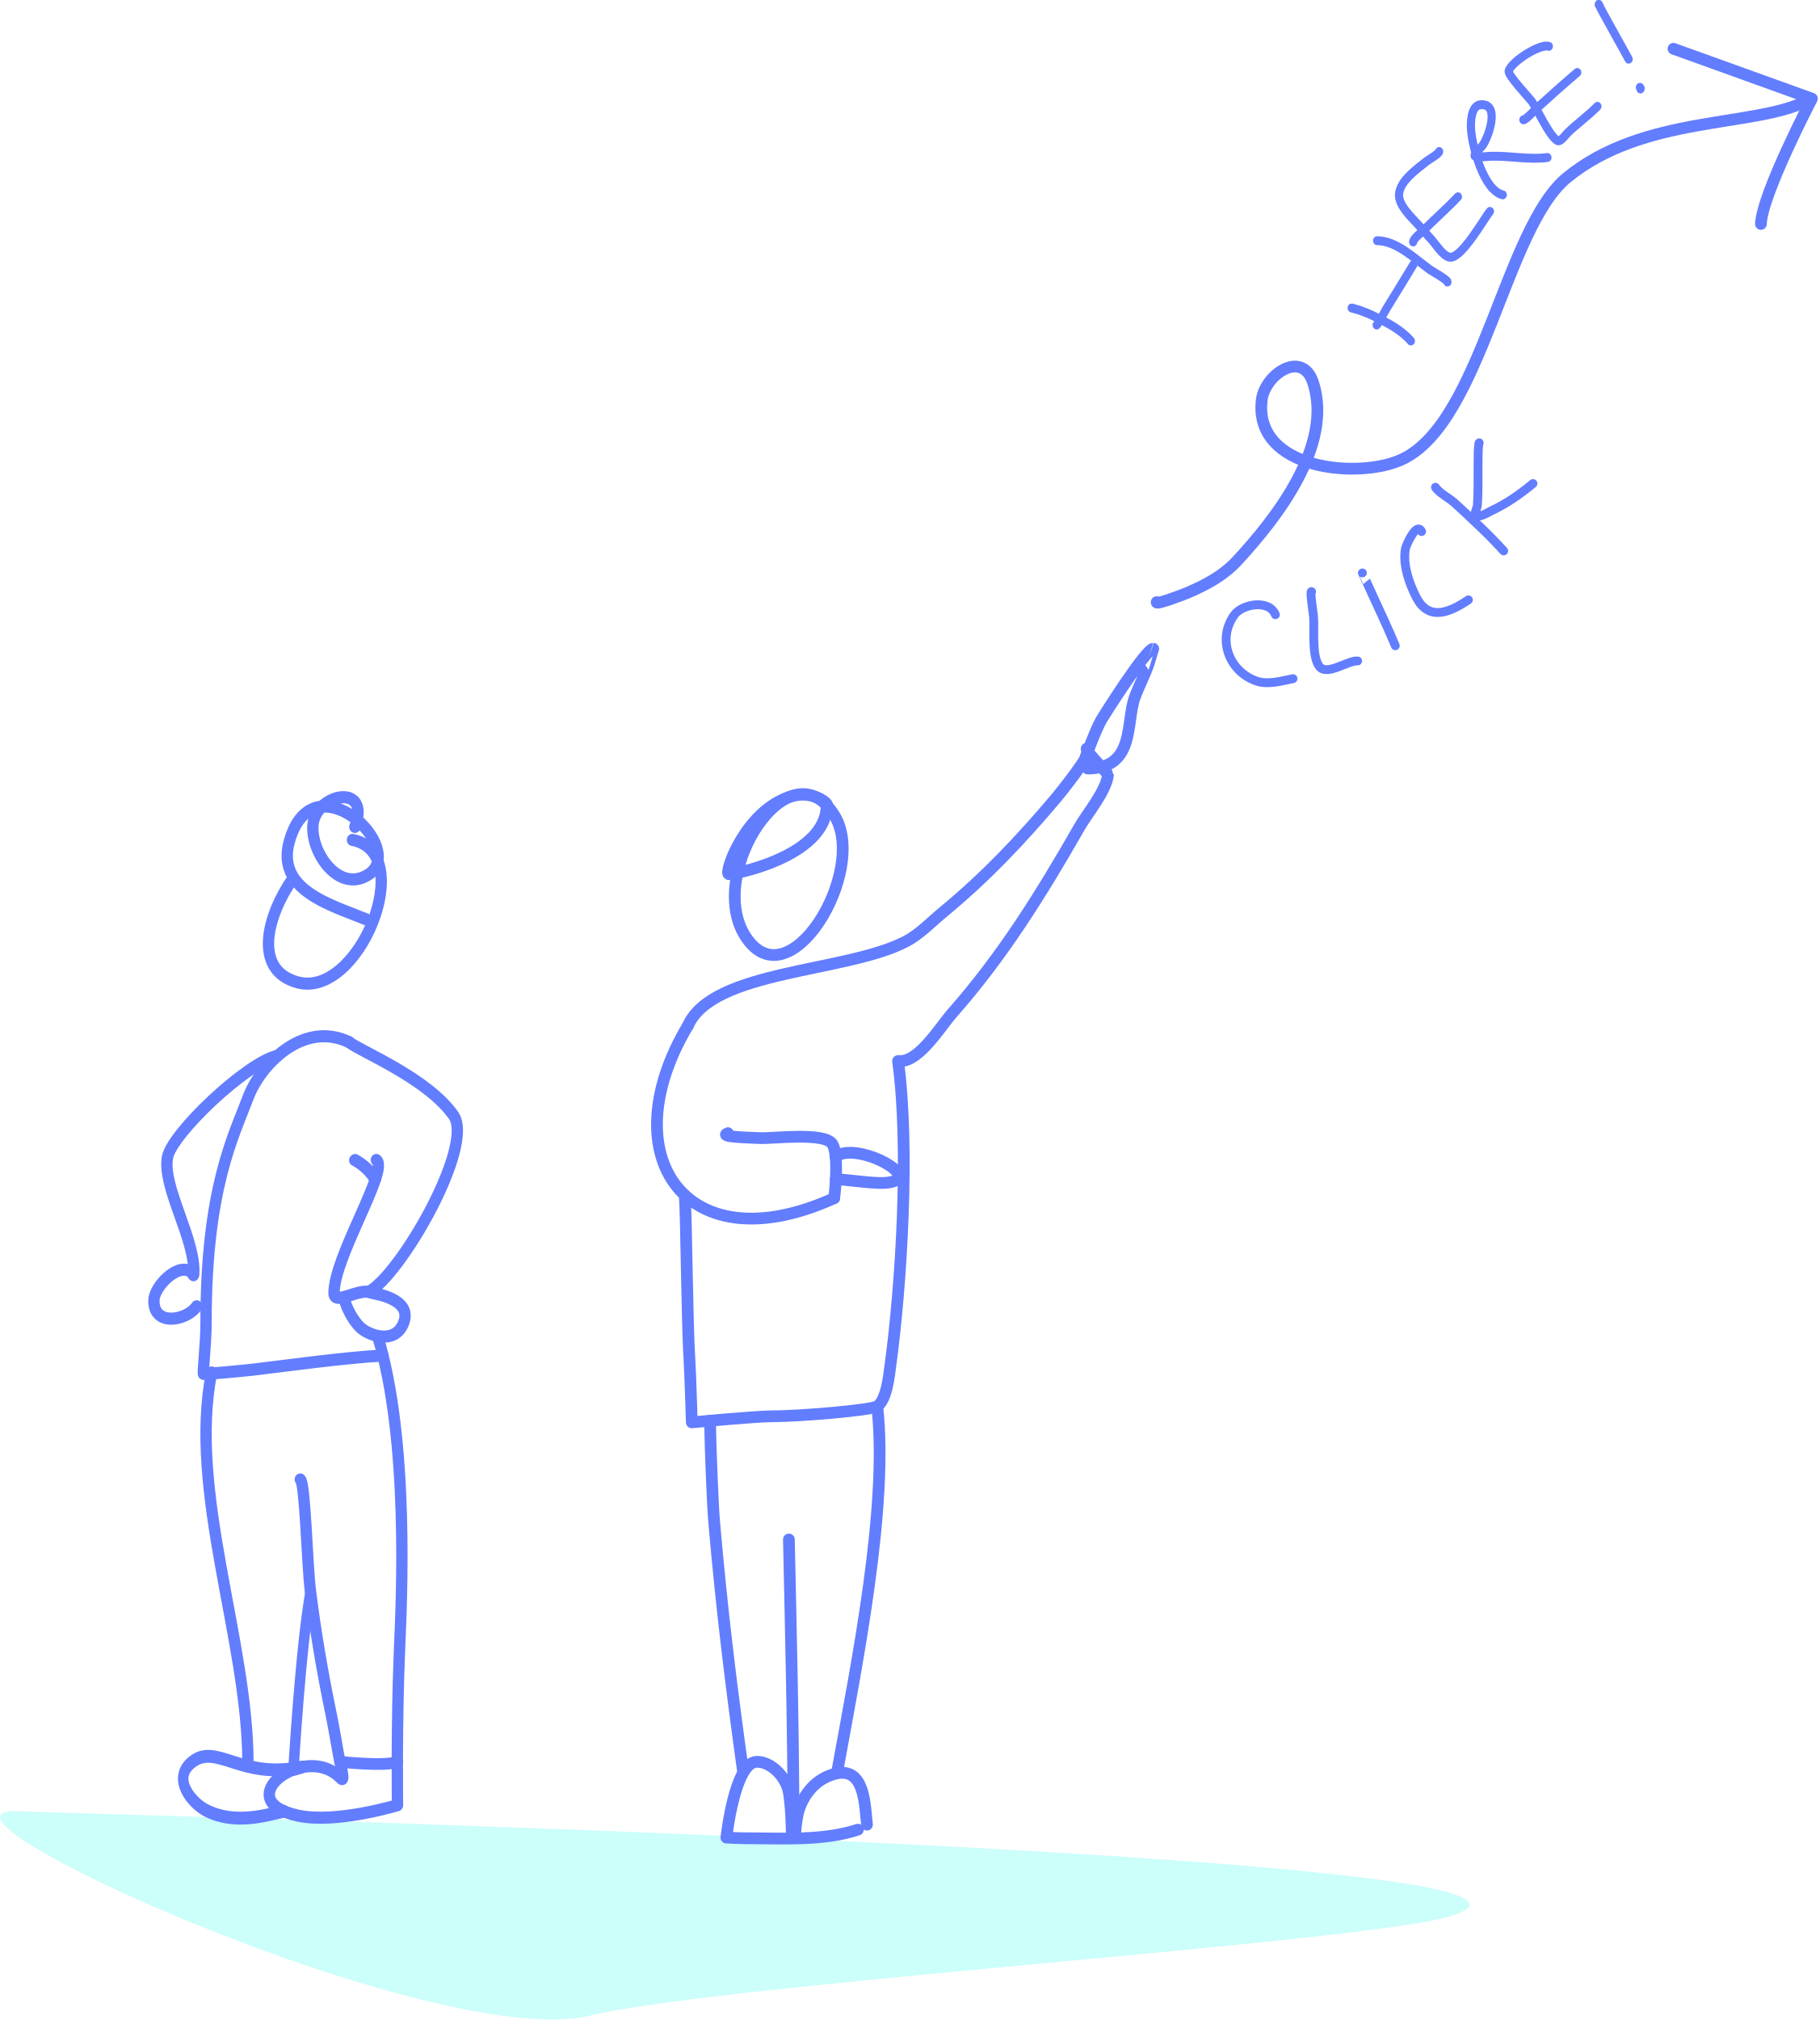
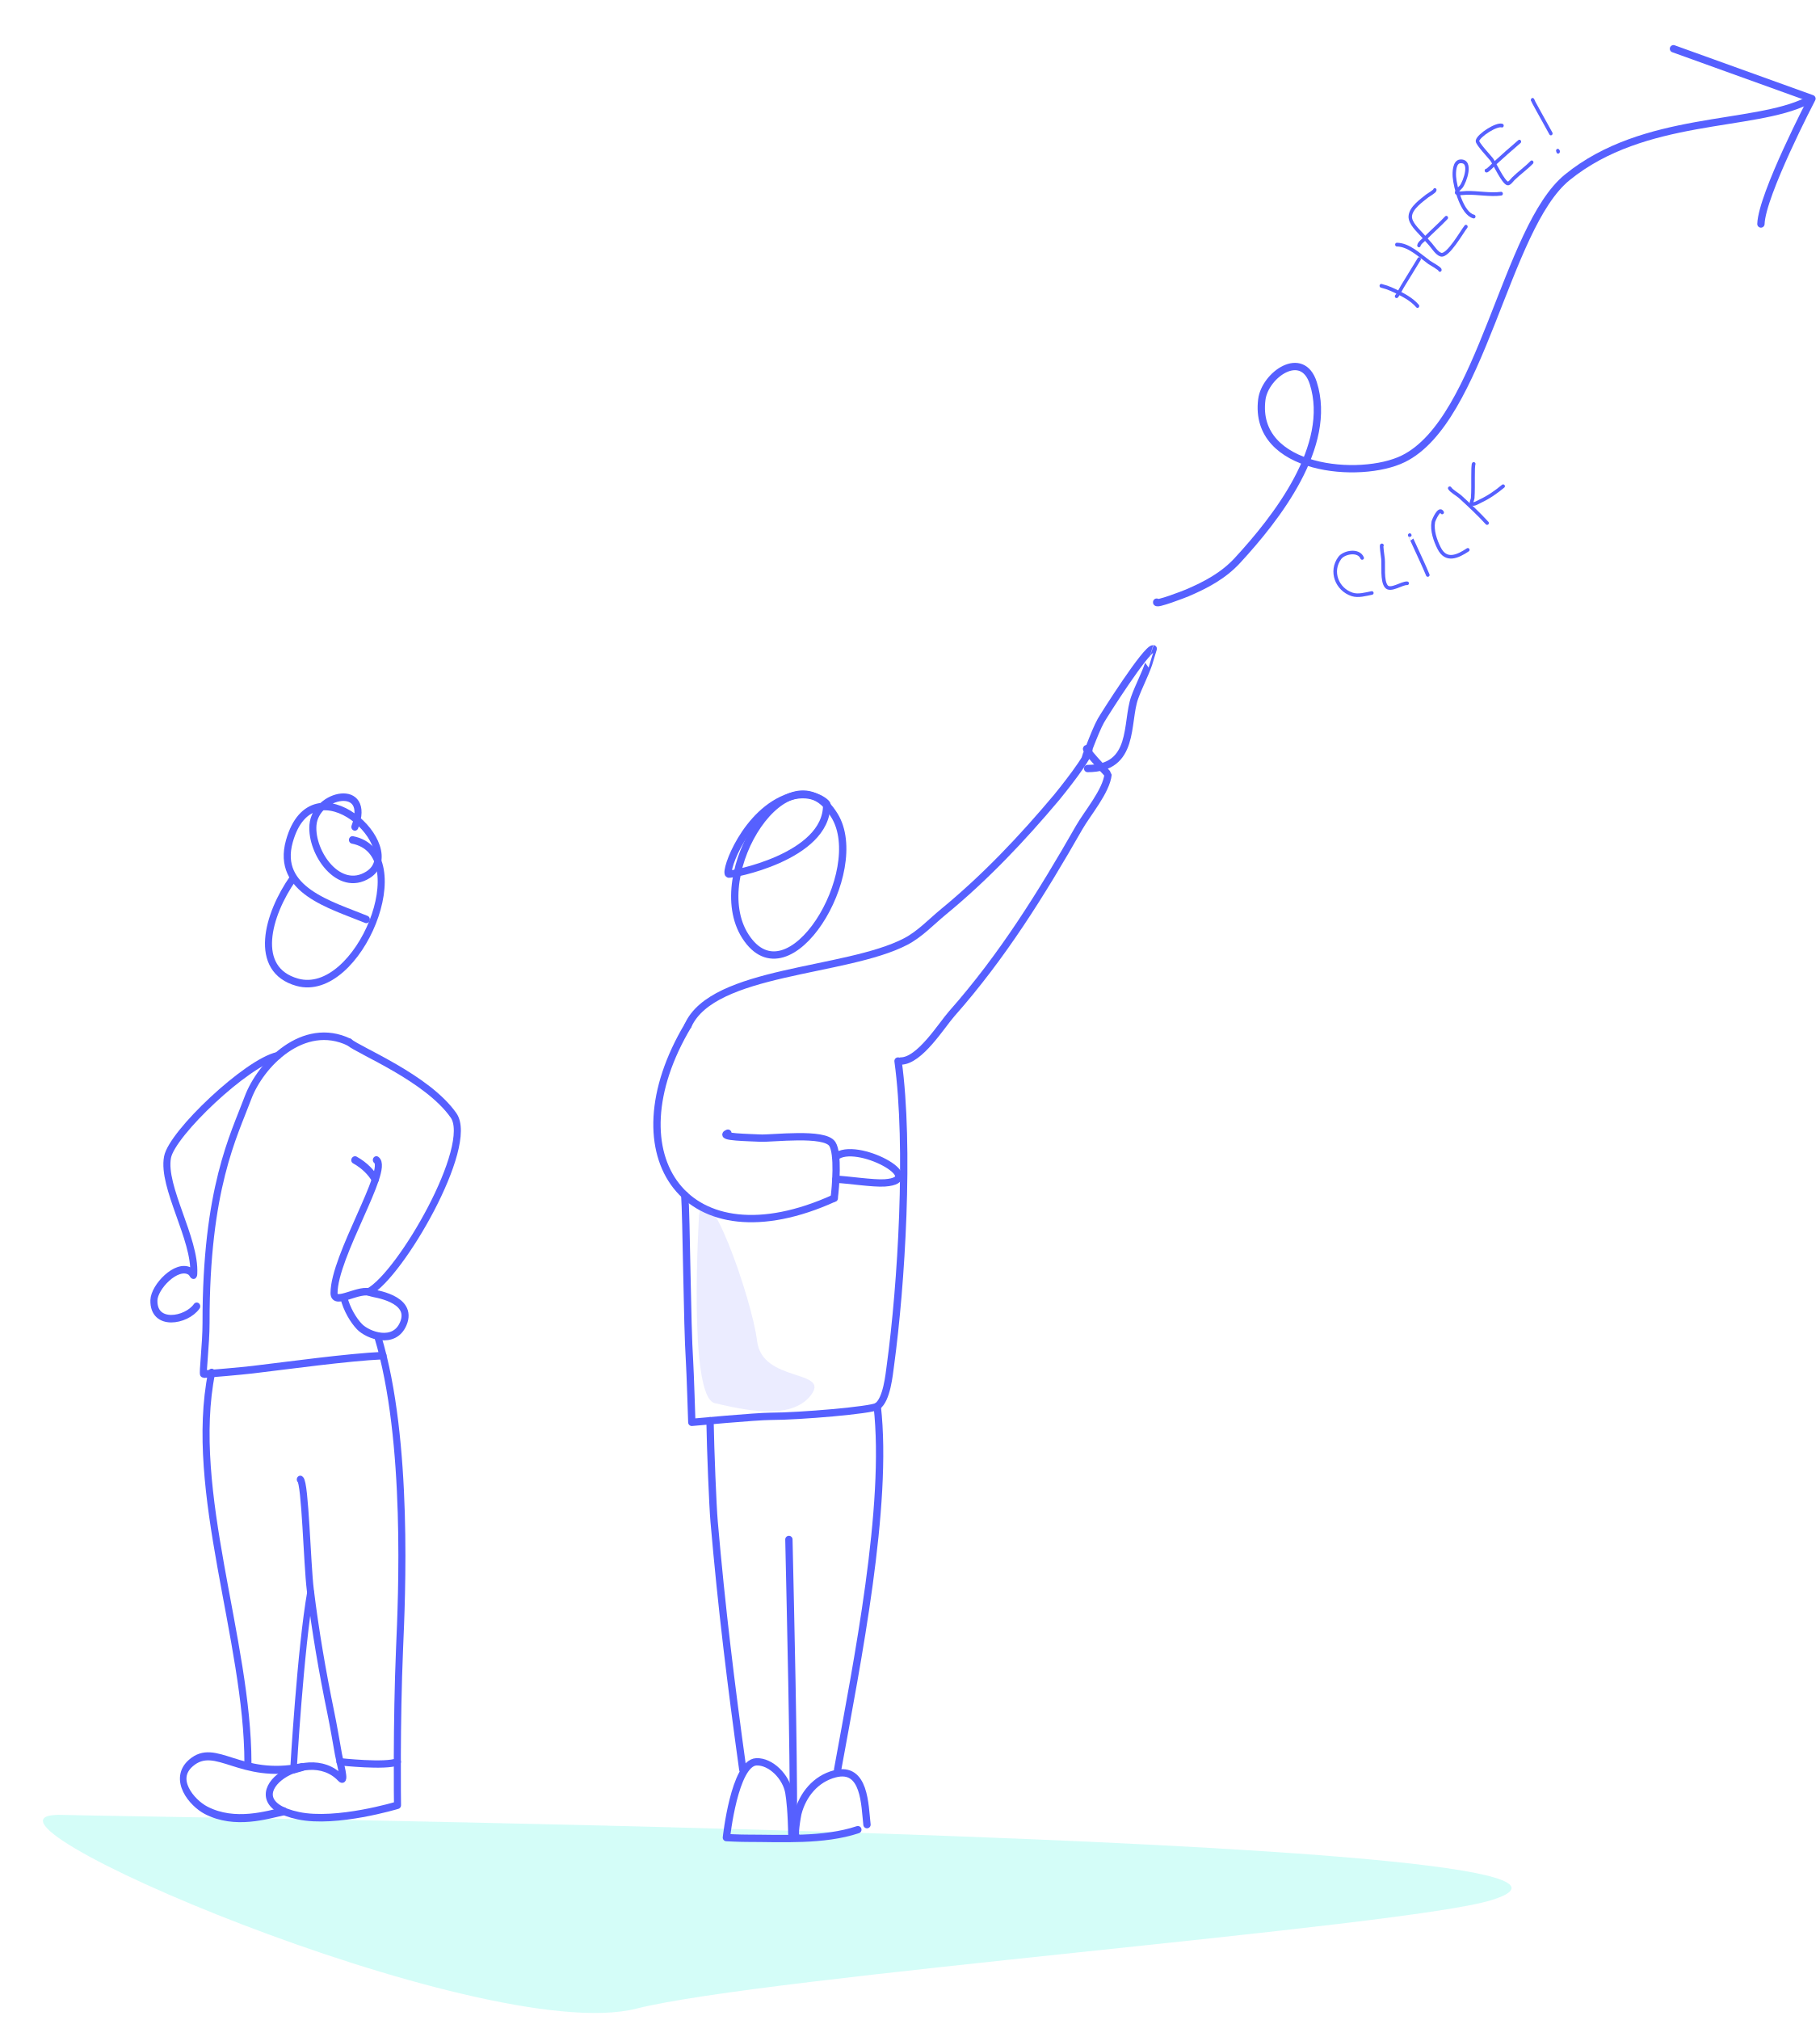
<svg xmlns="http://www.w3.org/2000/svg" width="100%" height="100%" viewBox="0 0 373 414" version="1.1" xml:space="preserve" style="fill-rule:evenodd;clip-rule:evenodd;stroke-linecap:round;stroke-linejoin:round;stroke-miterlimit:1.5;">
-   <g id="Empty-lists" transform="matrix(1,0,0,1,-1230.82,-1217.87)">
-     <g transform="matrix(2.9465,-8.19004,4.65518,1.67478,-4508.73,10046.3)">
-       <path d="M1137.68,513.762C1138.15,516.48 1149.9,578.543 1146.73,570.914C1145.46,567.875 1139.4,543.365 1137.69,538.812C1135.62,533.291 1136.77,508.442 1137.68,513.762Z" style="fill:rgb(0,252,232);fill-opacity:0.2;" />
-     </g>
-     <g transform="matrix(0.328467,0.570705,-0.570705,0.328467,1155.57,-385.437)">
-       <path d="M2440.34,671.56L2475.3,641.942C2475.3,641.942 2493.4,670.336 2501.19,675.168" style="fill:none;stroke:rgb(99,125,255);stroke-width:3.64px;" />
-     </g>
-     <g transform="matrix(1.41525,0,0,1.41525,469.619,1219.6)">
-       <path d="M645.825,134.368C652.116,144.155 663.659,124.912 658.734,116.887C652.258,106.334 639.967,125.257 645.825,134.368Z" style="fill:none;stroke:rgb(99,125,255);stroke-width:1.7px;" />
-     </g>
-     <g transform="matrix(1.41525,0,0,1.41525,469.619,1219.6)">
-       <path d="M637.516,147.28C641.151,139.203 660.371,139.638 669.043,135.13C671.101,134.061 672.722,132.298 674.512,130.827C680.563,125.853 685.884,120.23 690.918,114.242C691.135,113.983 696.303,107.656 695.49,107.249C694.211,106.61 698.365,110.853 698.358,110.925C698.118,113.325 695.347,116.565 694.19,118.59C688.707,128.184 683.066,137.272 675.722,145.574C674.243,147.247 671.065,152.432 668.326,152.432" style="fill:none;stroke:rgb(99,125,255);stroke-width:1.7px;" />
-     </g>
-     <g transform="matrix(1.41525,0,0,1.41525,469.619,1219.6)">
-       <path d="M695.234,108.017C694.673,109.699 696.44,104.661 697.327,103.126C697.887,102.157 703.871,92.726 704.903,92.726C704.914,92.726 704.265,94.823 704.23,94.923C703.654,96.595 702.805,98.153 702.213,99.809C700.919,103.432 702.327,110.073 695.4,110.073" style="fill:none;stroke:rgb(99,125,255);stroke-width:1.7px;" />
-     </g>
-     <g transform="matrix(1.41525,0,0,1.41525,469.619,1219.6)">
-       <path d="M637.516,147.28C626.231,166.175 637.244,182.037 658.689,172.289" style="fill:none;stroke:rgb(99,125,255);stroke-width:1.7px;" />
-     </g>
-     <g transform="matrix(1.41525,0,0,1.41525,469.619,1219.6)">
-       <path d="M643.293,162.877C641.823,163.451 646.399,163.51 647.976,163.593C649.682,163.683 657.303,162.69 658.42,164.445C659.319,165.857 658.893,170.706 658.689,172.289" style="fill:none;stroke:rgb(99,125,255);stroke-width:1.7px;" />
-     </g>
-     <g transform="matrix(1.41525,0,0,1.41525,470.409,1211.42)">
-       <path d="M658.342,172.09C661.29,169.661 671.874,175.409 665.457,175.859C663.772,175.977 660.055,175.388 658.369,175.33" style="fill:none;stroke:rgb(99,125,255);stroke-width:1.7px;" />
-     </g>
-     <g transform="matrix(1.41525,0,0,1.41525,469.619,1219.6)">
-       <path d="M637.043,171.843C637.276,174.886 637.387,190.688 637.731,195.848C637.827,197.281 638.065,204.756 638.065,204.756C638.065,204.756 647.414,203.885 649.475,203.885C653.66,203.885 664.101,202.997 664.926,202.433C666.316,201.481 666.65,197.848 666.844,196.419C668.424,184.8 669.649,164.907 667.937,152.432" style="fill:none;stroke:rgb(99,125,255);stroke-width:1.7px;" />
-     </g>
-     <g transform="matrix(1.41525,0,0,1.41525,466.266,1220.48)">
-       <path d="M643.071,203.896C643.145,208.293 643.467,216.214 643.668,218.532C644.741,230.922 646.107,242.09 647.818,254.411" style="fill:none;stroke:rgb(99,125,255);stroke-width:1.7px;" />
-     </g>
-     <g transform="matrix(1.41525,0,0,1.41525,466.266,1220.48)">
-       <path d="M667.292,201.813C668.924,216.258 664.407,238.727 661.556,254.411" style="fill:none;stroke:rgb(99,125,255);stroke-width:1.7px;" />
-     </g>
-     <g transform="matrix(1.41525,0,0,1.41525,466.266,1220.48)">
-       <path d="M654.933,264.402C654.878,260.492 654.65,258.719 654.501,257.793C654.124,255.453 651.859,253.208 649.786,253.296C646.613,253.431 645.444,264.269 645.444,264.269C645.444,264.269 647.264,264.366 648.36,264.366C653.505,264.366 659.533,264.772 664.485,263.121" style="fill:none;stroke:rgb(99,125,255);stroke-width:1.7px;" />
-     </g>
-     <g transform="matrix(1.41525,0,0,1.41525,466.266,1220.48)">
-       <path d="M655.677,264.25C655.068,264.56 655.762,260.912 655.8,260.762C656.495,258.06 658.382,255.749 661.167,255.033C665.531,253.911 665.479,259.552 665.807,262.395" style="fill:none;stroke:rgb(99,125,255);stroke-width:1.7px;" />
-     </g>
-     <g transform="matrix(1.41525,0,0,1.41525,466.266,1220.48)">
-       <path d="M654.497,221.096C654.77,233.617 655.161,249.861 655.161,262.398" style="fill:none;stroke:rgb(99,125,255);stroke-width:1.7px;" />
-     </g>
-     <g transform="matrix(0.777347,0,0,0.777347,876.884,1197.77)">
-       <path d="M760.346,184.614C760.026,185.45 767.613,182.517 768.4,182.181C773.354,180.065 777.933,177.639 781.63,173.634C791.921,162.486 806.897,143.391 801.65,126.881C798.748,117.747 788.884,124.696 788.069,131.213C785.731,149.922 814.069,152.379 825.378,146.823C846.064,136.662 852.324,85.879 868.619,72.62C888.863,56.148 917.681,59.516 931.862,52.462" style="fill:none;stroke:rgb(99,125,255);stroke-width:3.09px;" />
-     </g>
-     <g transform="matrix(1.62823,0.346365,-0.346365,1.62823,209.988,838.746)">
-       <path d="M816.573,136.512C815.417,134.796 812.324,136.075 811.652,137.549C810.089,140.971 812.507,144.613 816.071,144.996C817.517,145.152 819.042,144.317 820.336,143.764" style="fill:none;stroke:rgb(99,125,255);stroke-width:1.09px;" />
-     </g>
-     <g transform="matrix(1.62823,0.346365,-0.346365,1.62823,209.988,838.746)">
-       <path d="M820.339,132.813C820.065,132.66 821.055,135.242 821.212,135.746C821.656,137.172 821.965,140.581 823.199,141.626C824.353,142.605 826.521,140.109 827.664,139.978" style="fill:none;stroke:rgb(99,125,255);stroke-width:1.09px;" />
-     </g>
-     <g transform="matrix(1.62823,0.346365,-0.346365,1.62823,209.988,838.746)">
-       <path d="M825.983,129.255C825.976,129.252 826.5,129.945 826.6,130.079C827.049,130.675 827.492,131.277 827.937,131.877C829.241,133.632 830.574,135.381 831.814,137.182" style="fill:none;stroke:rgb(99,125,255);stroke-width:1.09px;" />
-     </g>
-     <g transform="matrix(1.62823,0.346365,-0.346365,1.62823,209.988,838.746)">
-       <path d="M832.051,122.752C831.169,121.626 830.531,124.894 830.543,125.223C830.616,127.227 831.842,129.253 833.068,130.771C835.214,133.431 837.501,131.778 839.443,129.78" style="fill:none;stroke:rgb(99,125,255);stroke-width:1.09px;" />
-     </g>
-     <g transform="matrix(1.62823,0.346365,-0.346365,1.62823,209.988,838.746)">
-       <path d="M832.589,117.067C833.13,117.637 834.596,118.05 835.289,118.459C837.725,119.9 840.141,121.331 842.438,122.982" style="fill:none;stroke:rgb(99,125,255);stroke-width:1.09px;" />
-     </g>
-     <g transform="matrix(1.62823,0.346365,-0.346365,1.62823,209.988,838.746)">
-       <path d="M836.722,110.592C836.65,110.537 836.811,111.599 836.82,111.65C836.933,112.254 837.056,112.855 837.181,113.456C837.508,115.029 837.886,116.613 838.107,118.205C838.133,118.392 837.925,119.361 838.126,119.439C838.671,119.649 839.604,118.709 839.963,118.437C841.62,117.18 842.954,115.739 844.239,114.12" style="fill:none;stroke:rgb(99,125,255);stroke-width:1.09px;" />
-     </g>
-     <g transform="matrix(1.53439,0.0129666,-0.0141446,1.67379,211.092,1126.81)">
-       <path d="M846.034,85.564C845.663,85.513 846.763,85.743 847.12,85.86C847.753,86.067 848.372,86.288 848.982,86.558C850.713,87.327 852.576,88.157 853.905,89.542" style="fill:none;stroke:rgb(99,125,255);stroke-width:1.09px;" />
-     </g>
-     <g transform="matrix(1.53439,0.0129666,-0.0141446,1.67379,211.092,1126.81)">
-       <path d="M849.28,77.296C851.886,77.303 854.144,79.33 856.385,80.803C856.591,80.939 858.795,82.043 858.726,82.285" style="fill:none;stroke:rgb(99,125,255);stroke-width:1.09px;" />
-     </g>
-     <g transform="matrix(1.53439,0.0129666,-0.0141446,1.67379,211.092,1126.81)">
-       <path d="M849.316,87.621C849.419,87.649 850.523,85.73 850.591,85.627C851.78,83.799 852.999,81.989 854.175,80.153" style="fill:none;stroke:rgb(99,125,255);stroke-width:1.09px;" />
-     </g>
-     <g transform="matrix(1.53439,0.0129666,-0.0141446,1.67379,211.092,1126.81)">
-       <path d="M857.469,66.312C857.458,66.588 856.029,67.35 855.837,67.496C854.639,68.402 852.263,69.898 852.156,71.596C852.068,72.979 853.94,74.467 854.786,75.332C855.393,75.953 856.015,76.559 856.619,77.182C857.214,77.796 858.015,78.982 858.902,79.225C860.445,79.65 863.485,74.546 864.32,73.594" style="fill:none;stroke:rgb(99,125,255);stroke-width:1.09px;" />
-     </g>
-     <g transform="matrix(1.53439,0.0129666,-0.0141446,1.67379,211.092,1126.81)">
-       <path d="M854.101,77.416C854.147,76.967 855.148,76.283 855.429,76.018C856.935,74.599 858.555,73.293 860.026,71.839" style="fill:none;stroke:rgb(99,125,255);stroke-width:1.09px;" />
-     </g>
-     <g transform="matrix(1.53439,0.0129666,-0.0141446,1.67379,211.092,1126.81)">
-       <path d="M866.014,71.555C863.443,71.003 861.893,65.715 861.707,63.633C861.629,62.761 861.647,60.641 862.962,60.541C865.666,60.336 864.004,64.643 863.208,65.6C863.043,65.798 862.162,66.497 862.21,66.793C862.254,67.065 864.205,66.844 864.359,66.838C866.836,66.746 869.503,67.258 871.942,66.936" style="fill:none;stroke:rgb(99,125,255);stroke-width:1.09px;" />
-     </g>
-     <g transform="matrix(1.53439,0.0129666,-0.0141446,1.67379,211.092,1126.81)">
-       <path d="M872.003,53.322C870.84,52.959 866.955,55.271 866.669,56.399C866.543,56.896 869.475,59.697 869.802,60.099C870.432,60.873 872.357,64.638 873.334,64.876C873.714,64.969 874.359,64.127 874.578,63.925C875.85,62.758 877.315,61.811 878.56,60.616" style="fill:none;stroke:rgb(99,125,255);stroke-width:1.09px;" />
-     </g>
-     <g transform="matrix(1.53439,0.0129666,-0.0141446,1.67379,211.092,1126.81)">
-       <path d="M868.683,62.339C868.878,62.47 870.371,60.991 870.479,60.899C872.243,59.406 874.016,57.927 875.828,56.494" style="fill:none;stroke:rgb(99,125,255);stroke-width:1.09px;" />
-     </g>
-     <g transform="matrix(1.53439,0.0129666,-0.0141446,1.67379,211.092,1126.81)">
-       <path d="M878.619,48.162C878.586,47.969 878.812,48.502 878.911,48.67C879.194,49.149 879.488,49.622 879.778,50.096C880.741,51.671 881.709,53.242 882.682,54.81" style="fill:none;stroke:rgb(99,125,255);stroke-width:1.09px;" />
-     </g>
-     <g transform="matrix(1.53439,0.0129666,-0.0141446,1.67379,211.092,1126.81)">
-       <path d="M884.294,58.45C884.223,58.476 884.422,58.382 884.217,58.245" style="fill:none;stroke:rgb(99,125,255);stroke-width:1.09px;" />
-     </g>
-     <g transform="matrix(1.41525,0,0,1.41525,469.619,1219.6)">
-       <path d="M657.599,115.388C658.099,115.377 655.722,113.032 652.248,114.171C645.873,116.263 642.791,124.932 643.391,125.361C643.628,125.531 657.599,122.926 657.599,115.388Z" style="fill:none;stroke:rgb(99,125,255);stroke-width:1.7px;" />
-     </g>
-     <g transform="matrix(1.29061,0,0,1.3773,268.849,1211.61)">
-       <path d="M791.927,135.213C787.833,140.667 785.42,148.836 792.582,150.711C802.327,153.263 811.815,131.434 801.346,129.53" style="fill:none;stroke:rgb(99,125,255);stroke-width:1.8px;" />
-     </g>
-     <g transform="matrix(1.29061,0,0,1.3773,261.622,1212.64)">
-       <path d="M806.422,158.878C799.154,155.601 792.331,162.165 790.342,167.177C788.129,172.754 783.663,180.601 783.69,200.639C783.694,203.809 783.09,208.296 783.308,208.281C784.364,208.212 789.322,207.81 791.089,207.613C796.722,206.988 806.127,205.764 811.792,205.517" style="fill:none;stroke:rgb(99,125,255);stroke-width:1.8px;" />
-     </g>
-     <g transform="matrix(1.29061,0,0,1.3773,261.622,1212.64)">
-       <path d="M784.582,208.027C780.783,225.71 790.342,247.891 790.342,266.166" style="fill:none;stroke:rgb(99,125,255);stroke-width:1.8px;" />
-     </g>
-     <g transform="matrix(1.03818,0,0,1.27936,462.464,1235.75)">
-       <path d="M801.42,241.028C799.419,250.177 798.047,269.496 798.047,269.496L799.733,269.108C787.471,271.203 782.717,265.008 777.807,268.445C774.094,271.044 777.932,274.825 780.793,276.03C786.517,278.44 792.91,276.743 796.155,276.185" style="fill:none;stroke:rgb(99,125,255);stroke-width:2.06px;" />
-     </g>
-     <path d="M1300.53,1578.95C1300.53,1578.95 1309.91,1579.98 1312.27,1578.95" style="fill:none;stroke:rgb(99,125,255);stroke-width:2.4px;" />
-     <g transform="matrix(1.29061,0,0,1.3773,261.622,1212.64)">
-       <path d="M798.662,223.95C799.435,224.417 799.745,236.564 800.245,240.348C801.065,246.559 802.164,252.552 803.507,258.66C803.959,260.719 804.331,262.799 804.725,264.869C804.947,266.033 805.917,269.244 805.079,268.406C799.517,262.844 786.966,271.74 798.359,273.986C804.417,275.181 814.1,272.42 814.1,272.42C814.1,272.42 813.918,260.281 814.431,248.993C814.756,241.858 815.974,218.129 810.967,202.692" style="fill:none;stroke:rgb(99,125,255);stroke-width:1.8px;" />
-     </g>
-     <g transform="matrix(1.29061,0,0,1.3773,261.622,1212.64)">
-       <path d="M806.422,158.878C808.02,160.158 818.825,164.193 822.998,169.77C826.404,174.322 814.591,193.506 809.523,196.04" style="fill:none;stroke:rgb(99,125,255);stroke-width:1.8px;" />
-     </g>
-     <g transform="matrix(1.29061,0,0,1.3773,261.622,1212.64)">
-       <path d="M805.555,196.813C806.037,198.66 807.128,200.306 808.065,201.218C809.369,202.487 813.569,203.967 815.014,200.779C816.743,196.962 810.142,196.273 809.952,196.178C808.182,195.293 804.018,198.195 804.018,196.217C804.018,190.742 812.842,177.793 810.743,176.408" style="fill:none;stroke:rgb(99,125,255);stroke-width:1.8px;" />
-     </g>
-     <g transform="matrix(1.35375,0.648558,-0.692122,1.44469,331.446,679.592)">
-       <path d="M811.076,175.81C810.219,175.245 808.937,174.771 807.403,174.687" style="fill:none;stroke:rgb(99,125,255);stroke-width:1.55px;" />
-     </g>
-     <g transform="matrix(1.29061,0,0,1.3773,261.622,1212.64)">
-       <path d="M795.059,160.902C790.177,161.893 778.279,172.446 777.569,175.996C776.686,180.413 782.023,188.152 781.736,193.309C781.702,193.927 781.656,193.246 781.108,192.956C778.99,191.834 775.468,195.295 775.409,197.278C775.293,201.223 780.575,200.359 782.208,198.182" style="fill:none;stroke:rgb(99,125,255);stroke-width:1.8px;" />
-     </g>
-     <g transform="matrix(1.29061,0,0,1.3773,268.849,1211.61)">
-       <path d="M801.728,127.595C804.415,120.923 795.476,122.601 795.07,127.314C794.715,131.435 799.188,137.455 803.821,134.717C810.37,130.847 795.059,117.223 791.325,129.727C789.149,137.012 797.891,139.184 803.546,141.358" style="fill:none;stroke:rgb(99,125,255);stroke-width:1.8px;" />
+   <g transform="matrix(1,0,0,1,-1230.82,-1217.87)">
+     <g id="Empty-lists">
+       <g transform="matrix(2.74604,-8.09951,4.68532,1.58851,-4287.39,9988.37)">
+         <g opacity="0.59">
+           <path d="M1137.68,513.762C1138.15,516.48 1149.9,578.543 1146.73,570.914C1145.46,567.875 1139.4,543.365 1137.69,538.812C1135.62,533.291 1136.77,508.442 1137.68,513.762Z" style="fill:rgb(182,252,244);" />
+         </g>
+       </g>
+       <g transform="matrix(0.328467,0.570705,-0.570705,0.328467,1155.57,-385.437)">
+         <path d="M2440.34,671.56L2475.3,641.942C2475.3,641.942 2493.4,670.336 2501.19,675.168" style="fill:none;stroke:rgb(86,96,255);stroke-width:2.28px;" />
+       </g>
+       <g transform="matrix(1.41525,0,0,1.41525,469.619,1219.6)">
+         <path d="M645.825,134.368C652.116,144.155 663.659,124.912 658.734,116.887C652.258,106.334 639.967,125.257 645.825,134.368Z" style="fill:none;stroke:rgb(86,96,255);stroke-width:1.06px;" />
+       </g>
+       <g transform="matrix(1.41525,0,0,1.41525,469.619,1219.6)">
+         <path d="M637.516,147.28C641.151,139.203 660.371,139.638 669.043,135.13C671.101,134.061 672.722,132.298 674.512,130.827C680.563,125.853 685.884,120.23 690.918,114.242C691.135,113.983 696.303,107.656 695.49,107.249C694.211,106.61 698.365,110.853 698.358,110.925C698.118,113.325 695.347,116.565 694.19,118.59C688.707,128.184 683.066,137.272 675.722,145.574C674.243,147.247 671.065,152.432 668.326,152.432" style="fill:none;stroke:rgb(86,96,255);stroke-width:1.06px;" />
+       </g>
+       <g transform="matrix(1.41525,0,0,1.41525,469.619,1219.6)">
+         <path d="M695.234,108.017C694.673,109.699 696.44,104.661 697.327,103.126C697.887,102.157 703.871,92.726 704.903,92.726C704.914,92.726 704.265,94.823 704.23,94.923C703.654,96.595 702.805,98.153 702.213,99.809C700.919,103.432 702.327,110.073 695.4,110.073" style="fill:none;stroke:rgb(86,96,255);stroke-width:1.06px;" />
+       </g>
+       <g transform="matrix(1.41525,0,0,1.41525,469.619,1219.6)">
+         <path d="M637.516,147.28C626.231,166.175 637.244,182.037 658.689,172.289" style="fill:none;stroke:rgb(86,96,255);stroke-width:1.06px;" />
+       </g>
+       <g transform="matrix(1.41525,0,0,1.41525,469.619,1219.6)">
+         <path d="M643.293,162.877C641.823,163.451 646.399,163.51 647.976,163.593C649.682,163.683 657.303,162.69 658.42,164.445C659.319,165.857 658.893,170.706 658.689,172.289" style="fill:none;stroke:rgb(86,96,255);stroke-width:1.06px;" />
+       </g>
+       <g transform="matrix(1.41525,0,0,1.41525,470.409,1211.42)">
+         <path d="M658.342,172.09C661.29,169.661 671.874,175.409 665.457,175.859C663.772,175.977 660.055,175.388 658.369,175.33" style="fill:none;stroke:rgb(86,96,255);stroke-width:1.06px;" />
+       </g>
+       <g transform="matrix(1.41525,0,0,1.41525,469.619,1219.6)">
+         <path d="M637.043,171.843C637.276,174.886 637.387,190.688 637.731,195.848C637.827,197.281 638.065,204.756 638.065,204.756C638.065,204.756 647.414,203.885 649.475,203.885C653.66,203.885 664.101,202.997 664.926,202.433C666.316,201.481 666.65,197.848 666.844,196.419C668.424,184.8 669.649,164.907 667.937,152.432" style="fill:none;stroke:rgb(86,96,255);stroke-width:1.06px;" />
+       </g>
+       <g transform="matrix(1.41525,0,0,1.41525,466.266,1220.48)">
+         <path d="M643.071,203.896C643.145,208.293 643.467,216.214 643.668,218.532C644.741,230.922 646.107,242.09 647.818,254.411" style="fill:none;stroke:rgb(86,96,255);stroke-width:1.06px;" />
+       </g>
+       <g transform="matrix(1.41525,0,0,1.41525,466.266,1220.48)">
+         <path d="M667.292,201.813C668.924,216.258 664.407,238.727 661.556,254.411" style="fill:none;stroke:rgb(86,96,255);stroke-width:1.06px;" />
+       </g>
+       <g transform="matrix(1.41525,0,0,1.41525,466.266,1220.48)">
+         <path d="M654.933,264.402C654.878,260.492 654.65,258.719 654.501,257.793C654.124,255.453 651.859,253.208 649.786,253.296C646.613,253.431 645.444,264.269 645.444,264.269C645.444,264.269 647.264,264.366 648.36,264.366C653.505,264.366 659.533,264.772 664.485,263.121" style="fill:none;stroke:rgb(86,96,255);stroke-width:1.06px;" />
+       </g>
+       <g transform="matrix(1.41525,0,0,1.41525,466.266,1220.48)">
+         <path d="M655.677,264.25C655.068,264.56 655.762,260.912 655.8,260.762C656.495,258.06 658.382,255.749 661.167,255.033C665.531,253.911 665.479,259.552 665.807,262.395" style="fill:none;stroke:rgb(86,96,255);stroke-width:1.06px;" />
+       </g>
+       <g transform="matrix(1.41525,0,0,1.41525,466.266,1220.48)">
+         <path d="M654.497,221.096C654.77,233.617 655.161,249.861 655.161,262.398" style="fill:none;stroke:rgb(86,96,255);stroke-width:1.06px;" />
+       </g>
+       <g transform="matrix(0.777347,0,0,0.777347,876.884,1197.77)">
+         <path d="M760.346,184.614C760.026,185.45 767.613,182.517 768.4,182.181C773.354,180.065 777.933,177.639 781.63,173.634C791.921,162.486 806.897,143.391 801.65,126.881C798.748,117.747 788.884,124.696 788.069,131.213C785.731,149.922 814.069,152.379 825.378,146.823C846.064,136.662 852.324,85.879 868.619,72.62C888.863,56.148 917.681,59.516 931.862,52.462" style="fill:none;stroke:rgb(86,96,255);stroke-width:1.93px;" />
+       </g>
+       <g transform="matrix(0.891103,0.18956,-0.18956,0.891103,808.285,1055.79)">
+         <path d="M816.573,136.512C815.417,134.796 812.324,136.075 811.652,137.549C810.089,140.971 812.507,144.613 816.071,144.996C817.517,145.152 819.042,144.317 820.336,143.764" style="fill:none;stroke:rgb(86,96,255);stroke-width:0.81px;" />
+       </g>
+       <g transform="matrix(0.891103,0.18956,-0.18956,0.891103,808.285,1055.79)">
+         <path d="M820.339,132.813C820.065,132.66 821.055,135.242 821.212,135.746C821.656,137.172 821.965,140.581 823.199,141.626C824.353,142.605 826.521,140.109 827.664,139.978" style="fill:none;stroke:rgb(86,96,255);stroke-width:0.81px;" />
+       </g>
+       <g transform="matrix(0.891103,0.18956,-0.18956,0.891103,808.285,1055.79)">
+         <path d="M825.983,129.255C825.976,129.252 826.5,129.945 826.6,130.079C827.049,130.675 827.492,131.277 827.937,131.877C829.241,133.632 830.574,135.381 831.814,137.182" style="fill:none;stroke:rgb(86,96,255);stroke-width:0.81px;" />
+       </g>
+       <g transform="matrix(0.891103,0.18956,-0.18956,0.891103,808.285,1055.79)">
+         <path d="M832.051,122.752C831.169,121.626 830.531,124.894 830.543,125.223C830.616,127.227 831.842,129.253 833.068,130.771C835.214,133.431 837.501,131.778 839.443,129.78" style="fill:none;stroke:rgb(86,96,255);stroke-width:0.81px;" />
+       </g>
+       <g transform="matrix(0.891103,0.18956,-0.18956,0.891103,808.285,1055.79)">
+         <path d="M832.589,117.067C833.13,117.637 834.596,118.05 835.289,118.459C837.725,119.9 840.141,121.331 842.438,122.982" style="fill:none;stroke:rgb(86,96,255);stroke-width:0.81px;" />
+       </g>
+       <g transform="matrix(0.891103,0.18956,-0.18956,0.891103,808.285,1055.79)">
+         <path d="M836.722,110.592C836.65,110.537 836.811,111.599 836.82,111.65C836.933,112.254 837.056,112.855 837.181,113.456C837.508,115.029 837.886,116.613 838.107,118.205C838.133,118.392 837.925,119.361 838.126,119.439C838.671,119.649 839.604,118.709 839.963,118.437C841.62,117.18 842.954,115.739 844.239,114.12" style="fill:none;stroke:rgb(86,96,255);stroke-width:0.81px;" />
+       </g>
+       <g transform="matrix(0.939544,0.00793976,-0.00866108,1.0249,719.904,1182.04)">
+         <path d="M846.034,85.564C845.663,85.513 846.763,85.743 847.12,85.86C847.753,86.067 848.372,86.288 848.982,86.558C850.713,87.327 852.576,88.157 853.905,89.542" style="fill:none;stroke:rgb(86,96,255);stroke-width:0.75px;" />
+       </g>
+       <g transform="matrix(0.939544,0.00793976,-0.00866108,1.0249,719.904,1182.04)">
+         <path d="M849.28,77.296C851.886,77.303 854.144,79.33 856.385,80.803C856.591,80.939 858.795,82.043 858.726,82.285" style="fill:none;stroke:rgb(86,96,255);stroke-width:0.75px;" />
+       </g>
+       <g transform="matrix(0.939544,0.00793976,-0.00866108,1.0249,719.904,1182.04)">
+         <path d="M849.316,87.621C849.419,87.649 850.523,85.73 850.591,85.627C851.78,83.799 852.999,81.989 854.175,80.153" style="fill:none;stroke:rgb(86,96,255);stroke-width:0.75px;" />
+       </g>
+       <g transform="matrix(0.939544,0.00793976,-0.00866108,1.0249,719.904,1182.04)">
+         <path d="M857.469,66.312C857.458,66.588 856.029,67.35 855.837,67.496C854.639,68.402 852.263,69.898 852.156,71.596C852.068,72.979 853.94,74.467 854.786,75.332C855.393,75.953 856.015,76.559 856.619,77.182C857.214,77.796 858.015,78.982 858.902,79.225C860.445,79.65 863.485,74.546 864.32,73.594" style="fill:none;stroke:rgb(86,96,255);stroke-width:0.75px;" />
+       </g>
+       <g transform="matrix(0.939544,0.00793976,-0.00866108,1.0249,719.904,1182.04)">
+         <path d="M854.101,77.416C854.147,76.967 855.148,76.283 855.429,76.018C856.935,74.599 858.555,73.293 860.026,71.839" style="fill:none;stroke:rgb(86,96,255);stroke-width:0.75px;" />
+       </g>
+       <g transform="matrix(0.939544,0.00793976,-0.00866108,1.0249,719.904,1182.04)">
+         <path d="M866.014,71.555C863.443,71.003 861.893,65.715 861.707,63.633C861.629,62.761 861.647,60.641 862.962,60.541C865.666,60.336 864.004,64.643 863.208,65.6C863.043,65.798 862.162,66.497 862.21,66.793C862.254,67.065 864.205,66.844 864.359,66.838C866.836,66.746 869.503,67.258 871.942,66.936" style="fill:none;stroke:rgb(86,96,255);stroke-width:0.75px;" />
+       </g>
+       <g transform="matrix(0.939544,0.00793976,-0.00866108,1.0249,719.904,1182.04)">
+         <path d="M872.003,53.322C870.84,52.959 866.955,55.271 866.669,56.399C866.543,56.896 869.475,59.697 869.802,60.099C870.432,60.873 872.357,64.638 873.334,64.876C873.714,64.969 874.359,64.127 874.578,63.925C875.85,62.758 877.315,61.811 878.56,60.616" style="fill:none;stroke:rgb(86,96,255);stroke-width:0.75px;" />
+       </g>
+       <g transform="matrix(0.939544,0.00793976,-0.00866108,1.0249,719.904,1182.04)">
+         <path d="M868.683,62.339C868.878,62.47 870.371,60.991 870.479,60.899C872.243,59.406 874.016,57.927 875.828,56.494" style="fill:none;stroke:rgb(86,96,255);stroke-width:0.75px;" />
+       </g>
+       <g transform="matrix(0.939544,0.00793976,-0.00866108,1.0249,719.904,1182.04)">
+         <path d="M878.619,48.162C878.586,47.969 878.812,48.502 878.911,48.67C879.194,49.149 879.488,49.622 879.778,50.096C880.741,51.671 881.709,53.242 882.682,54.81" style="fill:none;stroke:rgb(86,96,255);stroke-width:0.75px;" />
+       </g>
+       <g transform="matrix(0.939544,0.00793976,-0.00866108,1.0249,719.904,1182.04)">
+         <path d="M884.294,58.45C884.223,58.476 884.422,58.382 884.217,58.245" style="fill:none;stroke:rgb(86,96,255);stroke-width:0.75px;" />
+       </g>
+       <g transform="matrix(1.41525,0,0,1.41525,469.619,1219.6)">
+         <path d="M657.599,115.388C658.099,115.377 655.722,113.032 652.248,114.171C645.873,116.263 642.791,124.932 643.391,125.361C643.628,125.531 657.599,122.926 657.599,115.388Z" style="fill:none;stroke:rgb(86,96,255);stroke-width:1.06px;" />
+       </g>
+       <g transform="matrix(1.29061,0,0,1.3773,268.849,1211.61)">
+         <path d="M791.927,135.213C787.833,140.667 785.42,148.836 792.582,150.711C802.327,153.263 811.815,131.434 801.346,129.53" style="fill:none;stroke:rgb(86,96,255);stroke-width:1.12px;" />
+       </g>
+       <g transform="matrix(1.29061,0,0,1.3773,261.622,1212.64)">
+         <path d="M806.422,158.878C799.154,155.601 792.331,162.165 790.342,167.177C788.129,172.754 783.663,180.601 783.69,200.639C783.694,203.809 783.09,208.296 783.308,208.281C784.364,208.212 789.322,207.81 791.089,207.613C796.722,206.988 806.127,205.764 811.792,205.517" style="fill:none;stroke:rgb(86,96,255);stroke-width:1.12px;" />
+       </g>
+       <g transform="matrix(1.29061,0,0,1.3773,261.622,1212.64)">
+         <path d="M784.582,208.027C780.783,225.71 790.342,247.891 790.342,266.166" style="fill:none;stroke:rgb(86,96,255);stroke-width:1.12px;" />
+       </g>
+       <g transform="matrix(1.03818,0,0,1.27936,462.464,1235.75)">
+         <path d="M801.42,241.028C799.419,250.177 798.047,269.496 798.047,269.496L799.733,269.108C787.471,271.203 782.717,265.008 777.807,268.445C774.094,271.044 777.932,274.825 780.793,276.03C786.517,278.44 792.91,276.743 796.155,276.185" style="fill:none;stroke:rgb(86,96,255);stroke-width:1.29px;" />
+       </g>
+       <path d="M1300.53,1578.95C1300.53,1578.95 1309.91,1579.98 1312.27,1578.95" style="fill:none;stroke:rgb(86,96,255);stroke-width:1.5px;" />
+       <g transform="matrix(1.29061,0,0,1.3773,261.622,1212.64)">
+         <path d="M798.662,223.95C799.435,224.417 799.745,236.564 800.245,240.348C801.065,246.559 802.164,252.552 803.507,258.66C803.959,260.719 804.331,262.799 804.725,264.869C804.947,266.033 805.917,269.244 805.079,268.406C799.517,262.844 786.966,271.74 798.359,273.986C804.417,275.181 814.1,272.42 814.1,272.42C814.1,272.42 813.918,260.281 814.431,248.993C814.756,241.858 815.974,218.129 810.967,202.692" style="fill:none;stroke:rgb(86,96,255);stroke-width:1.12px;" />
+       </g>
+       <g transform="matrix(1.29061,0,0,1.3773,261.622,1212.64)">
+         <path d="M806.422,158.878C808.02,160.158 818.825,164.193 822.998,169.77C826.404,174.322 814.591,193.506 809.523,196.04" style="fill:none;stroke:rgb(86,96,255);stroke-width:1.12px;" />
+       </g>
+       <g transform="matrix(1.29061,0,0,1.3773,261.622,1212.64)">
+         <path d="M805.555,196.813C806.037,198.66 807.128,200.306 808.065,201.218C809.369,202.487 813.569,203.967 815.014,200.779C816.743,196.962 810.142,196.273 809.952,196.178C808.182,195.293 804.018,198.195 804.018,196.217C804.018,190.742 812.842,177.793 810.743,176.408" style="fill:none;stroke:rgb(86,96,255);stroke-width:1.12px;" />
+       </g>
+       <g transform="matrix(1.35375,0.648558,-0.692122,1.44469,331.446,679.592)">
+         <path d="M811.076,175.81C810.219,175.245 808.937,174.771 807.403,174.687" style="fill:none;stroke:rgb(86,96,255);stroke-width:0.97px;" />
+       </g>
+       <g transform="matrix(1.29061,0,0,1.3773,261.622,1212.64)">
+         <path d="M795.059,160.902C790.177,161.893 778.279,172.446 777.569,175.996C776.686,180.413 782.023,188.152 781.736,193.309C781.702,193.927 781.656,193.246 781.108,192.956C778.99,191.834 775.468,195.295 775.409,197.278C775.293,201.223 780.575,200.359 782.208,198.182" style="fill:none;stroke:rgb(86,96,255);stroke-width:1.12px;" />
+       </g>
+       <g transform="matrix(1.29061,0,0,1.3773,268.849,1211.61)">
+         <path d="M801.728,127.595C804.415,120.923 795.476,122.601 795.07,127.314C794.715,131.435 799.188,137.455 803.821,134.717C810.37,130.847 795.059,117.223 791.325,129.727C789.149,137.012 797.891,139.184 803.546,141.358" style="fill:none;stroke:rgb(86,96,255);stroke-width:1.12px;" />
+       </g>
+       <g transform="matrix(1,0,0,1,1230.82,1217.87)">
+         <path d="M143.299,249.194C143.299,249.194 140.983,286.305 146.53,287.578C152.077,288.851 162.113,291.302 166.224,285.961C170.334,280.621 156.229,283.433 155.204,274.846C154.178,266.258 144.593,238.912 143.299,249.194Z" style="fill:rgb(128,133,255);fill-opacity:0.16;" />
+       </g>
    </g>
  </g>
</svg>
